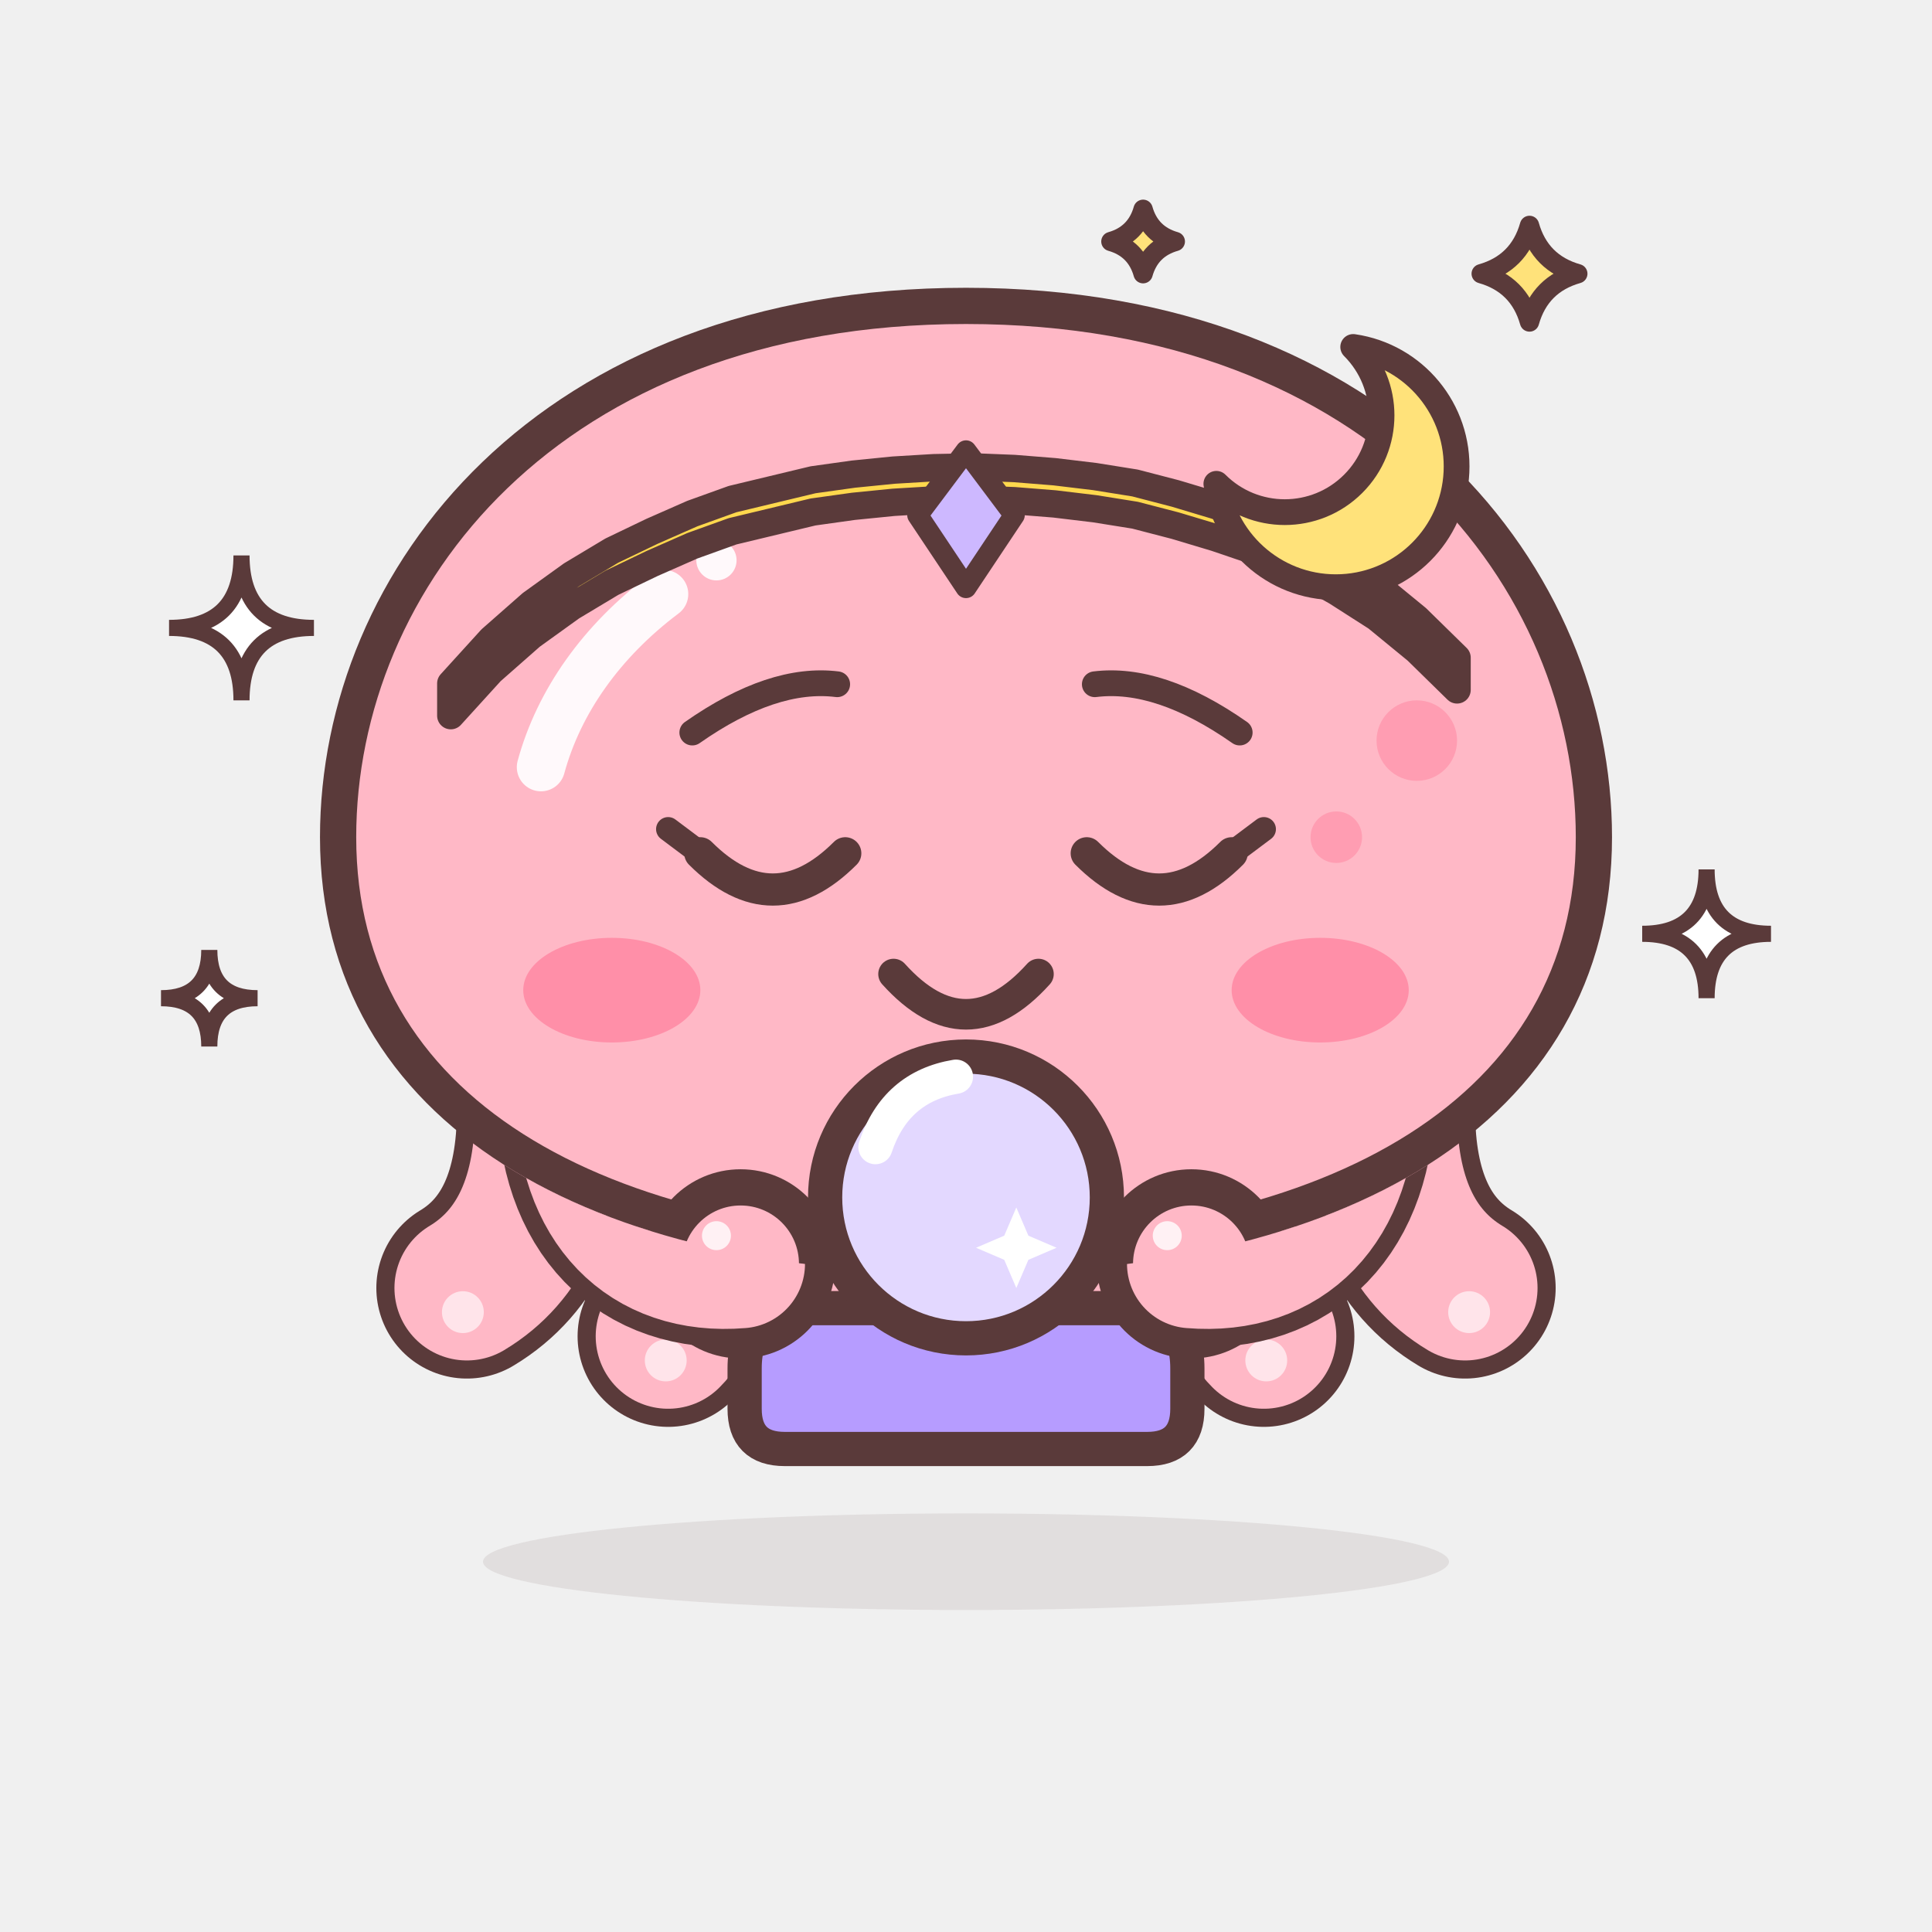
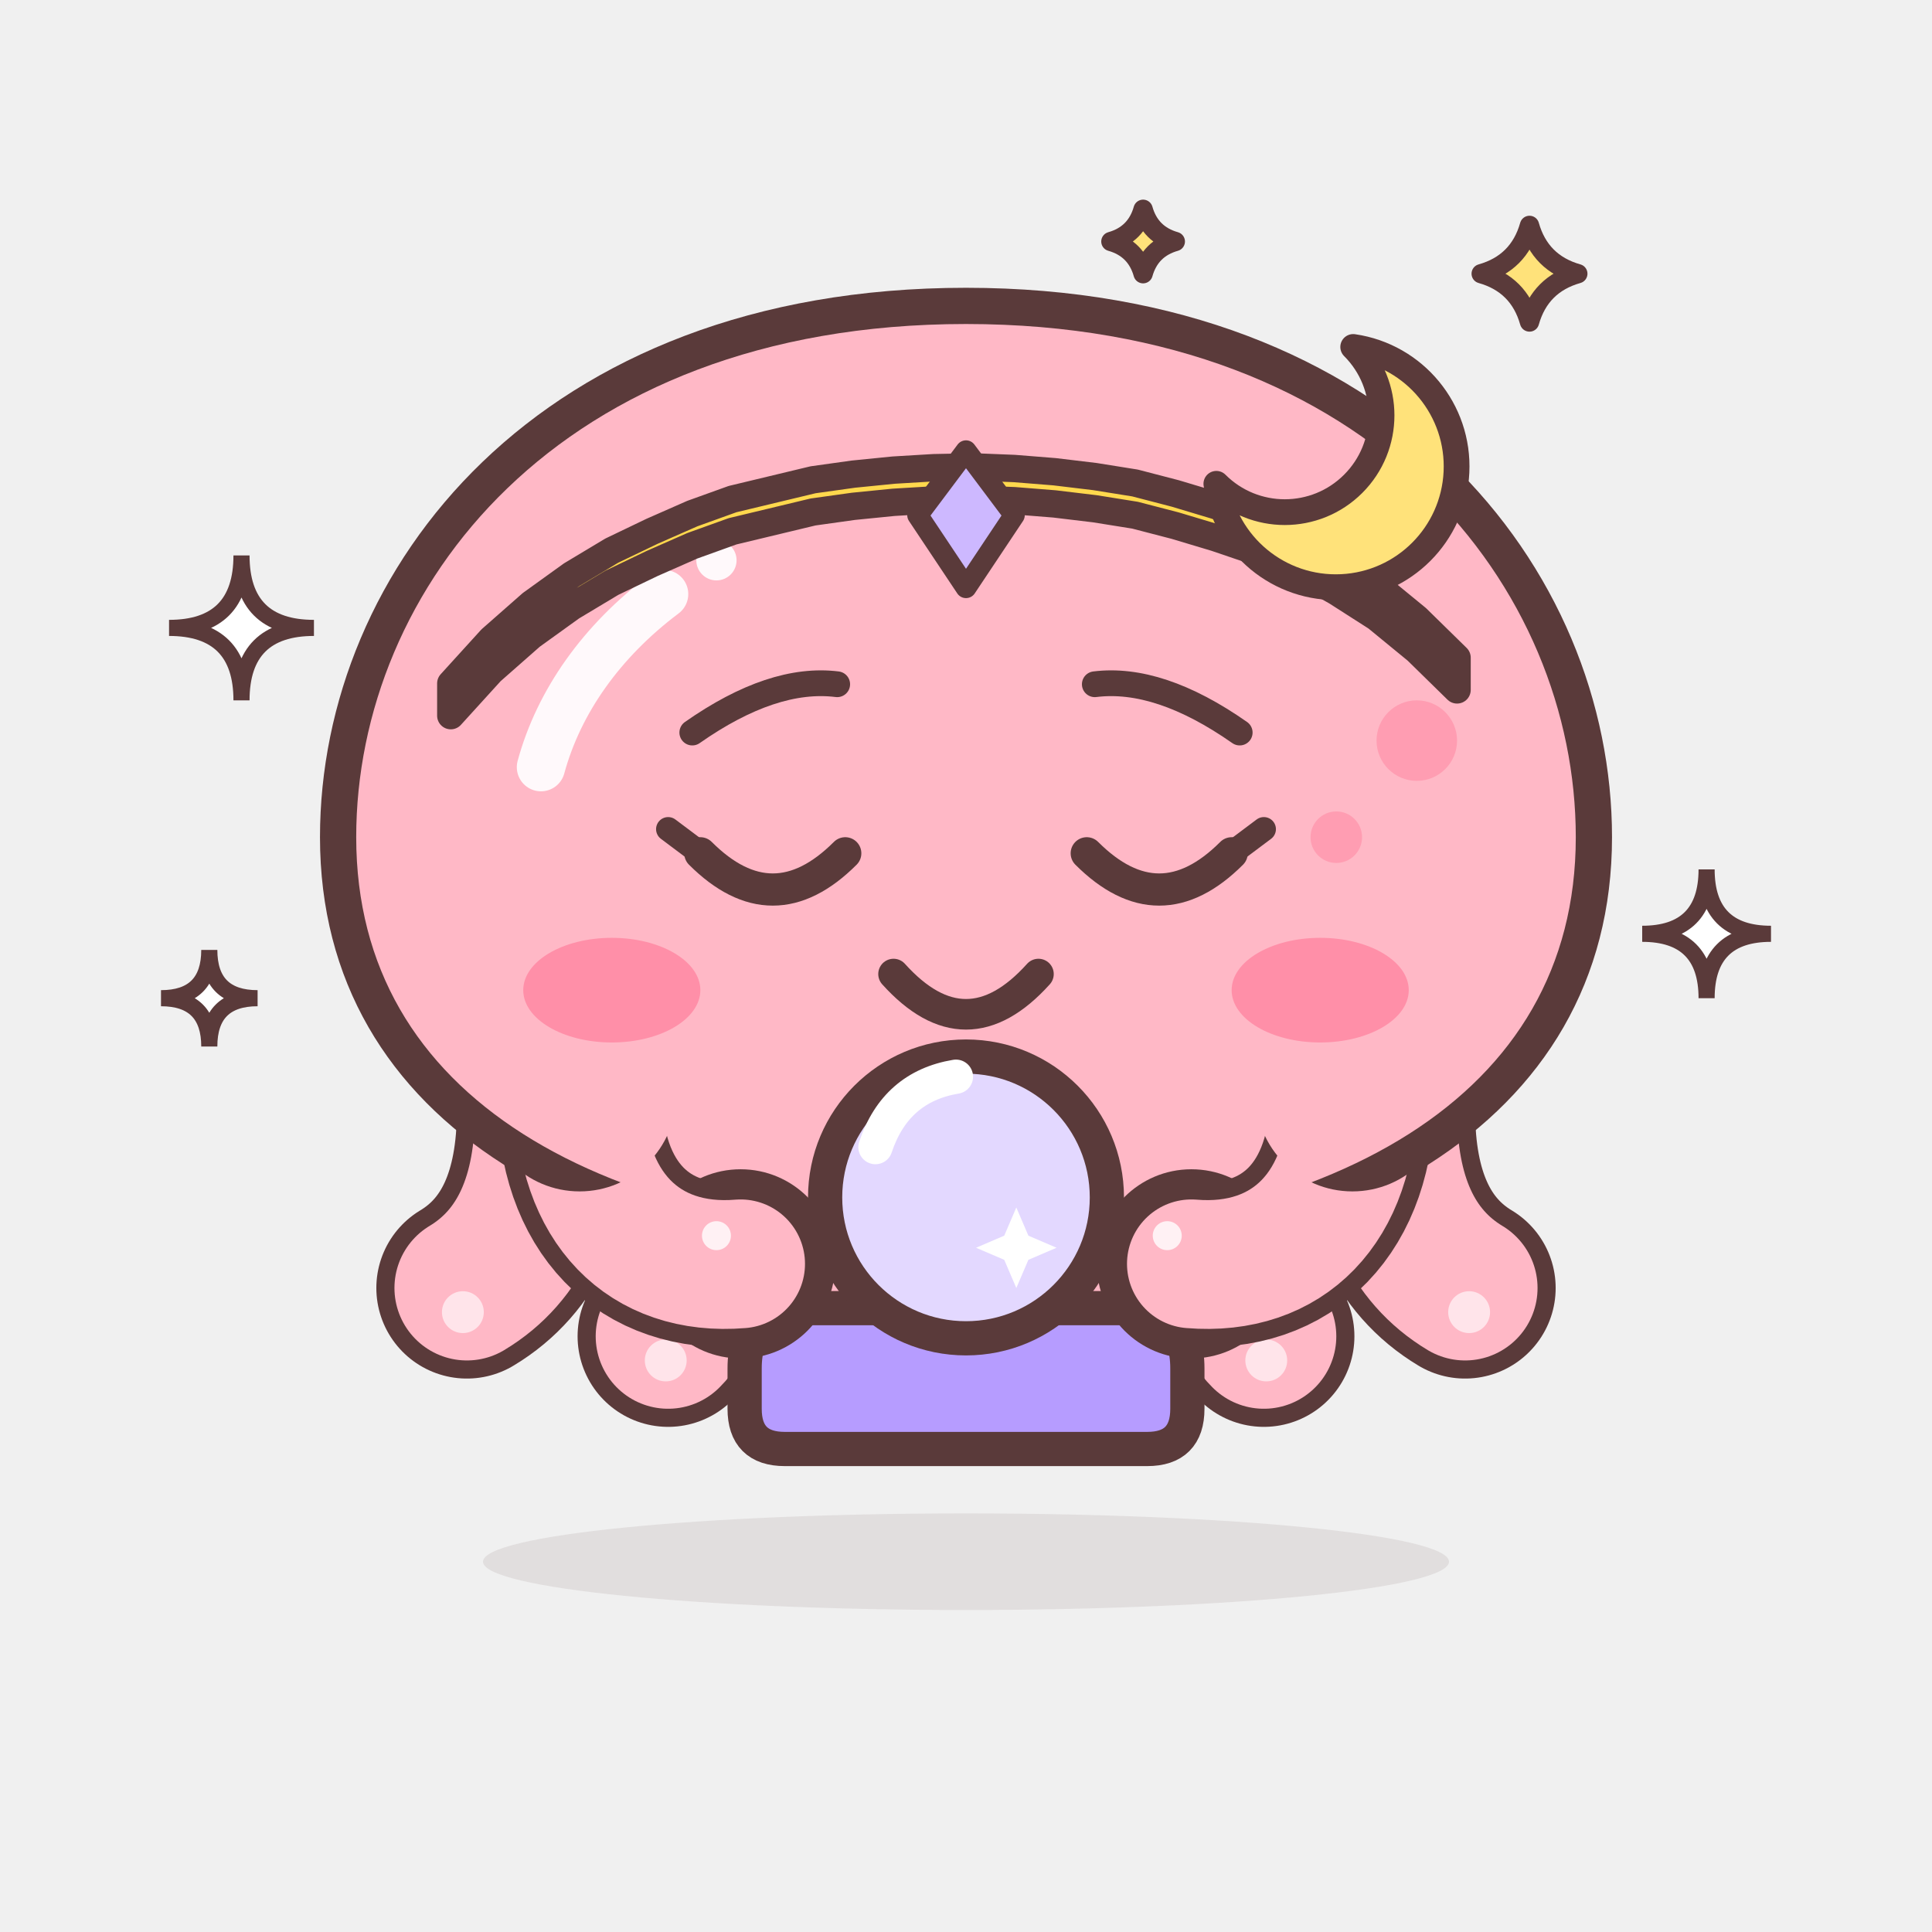
<svg xmlns="http://www.w3.org/2000/svg" viewBox="0 0 240 240" width="240" height="240">
  <defs>
    <clipPath id="INFJ-head">
      <path d="M120 38 C 172 38, 198 72, 198 104 C 198 138, 166 156, 120 156 C 74 156, 42 138, 42 104 C 42 72, 68 38, 120 38 Z" />
    </clipPath>
  </defs>
  <ellipse cx="120" cy="194" rx="60" ry="6" fill="#5A3A3A" opacity="0.10" />
  <g fill="none" stroke-linecap="round" stroke-linejoin="round">
    <g stroke="#5A3A3A" stroke-width="22.5">
      <path d="M68 138 Q 68 154, 58 160" />
      <path d="M89 138 Q 89 160, 83 166" />
      <path d="M110 138 Q 110 163, 108 169" />
      <path d="M130 138 Q 130 163, 132 169" />
      <path d="M151 138 Q 151 160, 157 166" />
      <path d="M172 138 Q 172 154, 182 160" />
    </g>
    <g stroke="#FFB8C6" stroke-width="18">
      <path d="M68 138 Q 68 154, 58 160" />
      <path d="M89 138 Q 89 160, 83 166" />
      <path d="M110 138 Q 110 163, 108 169" />
      <path d="M130 138 Q 130 163, 132 169" />
      <path d="M151 138 Q 151 160, 157 166" />
      <path d="M172 138 Q 172 154, 182 160" />
    </g>
  </g>
  <g fill="none" stroke-linecap="round" stroke-linejoin="round">
    <g stroke="#5A3A3A" stroke-width="19.5" />
    <g stroke="#FFB8C6" stroke-width="15" />
  </g>
  <g fill="#FFE4EA">
    <circle cx="57.5" cy="163" r="2.6" />
    <circle cx="82.7" cy="169" r="2.6" />
    <circle cx="107.9" cy="172" r="2.6" />
    <circle cx="132.1" cy="172" r="2.6" />
    <circle cx="157.3" cy="169" r="2.6" />
    <circle cx="182.5" cy="163" r="2.6" />
  </g>
  <path d="M120 38 C 172 38, 198 72, 198 104 C 198 138, 166 156, 120 156 C 74 156, 42 138, 42 104 C 42 72, 68 38, 120 38 Z" fill="#FFB8C6" stroke="#5A3A3A" stroke-width="4.5" />
  <g fill="#FF9DB2">
    <circle cx="176" cy="92" r="5" />
    <circle cx="166" cy="104" r="3.2" />
  </g>
  <path d="M67.2 95.3 A 54 42 0 0 1 82.5 73.8" fill="none" stroke="#FFFFFF" stroke-width="6" stroke-linecap="round" opacity="0.92" />
  <circle cx="89.0" cy="69.6" r="2.5" fill="#FFFFFF" opacity="0.92" />
  <path d="M56 84.9 L 61 79.4 L 66 75.0 L 71 71.4 L 76 68.4 L 81 66.0 L 86 63.8 L 91 62.0 L 96 60.8 L 101 59.6 L 106 58.9 L 111 58.4 L 116 58.1 L 121 58.0 L 126 58.2 L 131 58.6 L 136 59.2 L 141 60.0 L 146 61.3 L 151 62.8 L 156 64.5 L 161 66.7 L 166 69.5 L 171 72.7 L 176 76.8 L 181 81.7 L 181 85.7 L 176 80.8 L 171 76.7 L 166 73.5 L 161 70.7 L 156 68.5 L 151 66.8 L 146 65.3 L 141 64.0 L 136 63.2 L 131 62.6 L 126 62.2 L 121 62.0 L 116 62.1 L 111 62.4 L 106 62.9 L 101 63.6 L 96 64.8 L 91 66.0 L 86 67.8 L 81 70.0 L 76 72.4 L 71 75.4 L 66 79.0 L 61 83.4 L 56 88.9 Z" fill="#FFD84D" stroke="#5A3A3A" stroke-width="3.4" stroke-linejoin="round" />
  <path d="M120 56.0 L 126 64.0 L 120 73.0 L 114 64.0 Z" fill="#CDB8FF" stroke="#5A3A3A" stroke-width="2.6" stroke-linejoin="round" />
  <path d="M151.1 60.1 A 15 15 0 1 0 168.1 43.1 A 12 12 0 0 1 151.1 60.1 Z" fill="#FFE27A" stroke="#5A3A3A" stroke-width="3.2" stroke-linejoin="round" />
  <path d="M190 28 Q 191.32 32.68, 196 34 Q 191.32 35.32, 190 40 Q 188.68 35.32, 184 34 Q 188.68 32.68, 190 28 Z" fill="#FFE27A" stroke="#5A3A3A" stroke-width="2.4" stroke-linejoin="round" />
  <path d="M142 26 Q 142.88 29.12, 146 30 Q 142.88 30.88, 142 34 Q 141.12 30.88, 138 30 Q 141.12 29.12, 142 26 Z" fill="#FFE27A" stroke="#5A3A3A" stroke-width="2.4" stroke-linejoin="round" />
  <ellipse cx="76" cy="123" rx="11" ry="6.5" fill="#FF8FA8" />
  <ellipse cx="164" cy="123" rx="11" ry="6.5" fill="#FF8FA8" />
  <path d="M86 91 Q 96 84, 104 85" fill="none" stroke="#5A3A3A" stroke-width="3.2" stroke-linecap="round" stroke-linejoin="round" />
  <path d="M154 91 Q 144 84, 136 85" fill="none" stroke="#5A3A3A" stroke-width="3.2" stroke-linecap="round" stroke-linejoin="round" />
  <path d="M87 106 Q 96 115, 105 106" fill="none" stroke="#5A3A3A" stroke-width="4" stroke-linecap="round" stroke-linejoin="round" />
  <path d="M87 106 l -4 -3" fill="none" stroke="#5A3A3A" stroke-width="3" stroke-linecap="round" stroke-linejoin="round" />
  <path d="M135 106 Q 144 115, 153 106" fill="none" stroke="#5A3A3A" stroke-width="4" stroke-linecap="round" stroke-linejoin="round" />
  <path d="M153 106 l 4 -3" fill="none" stroke="#5A3A3A" stroke-width="3" stroke-linecap="round" stroke-linejoin="round" />
  <path d="M111 121 Q 120 131, 129 121" fill="none" stroke="#5A3A3A" stroke-width="3.8" stroke-linecap="round" stroke-linejoin="round" />
  <path d="M30 69 Q 30 78, 39 78 Q 30 78, 30 87 Q 30 78, 21 78 Q 30 78, 30 69 Z" fill="#FFFFFF" stroke="#5A3A3A" stroke-width="2" />
  <path d="M212 108 Q 212 116, 220 116 Q 212 116, 212 124 Q 212 116, 204 116 Q 212 116, 212 108 Z" fill="#FFFFFF" stroke="#5A3A3A" stroke-width="2" />
  <path d="M26 118 Q 26 124, 32 124 Q 26 124, 26 130 Q 26 124, 20 124 Q 26 124, 26 118 Z" fill="#FFFFFF" stroke="#5A3A3A" stroke-width="2" />
  <g transform="translate(120 130) scale(1.25) translate(-120 -130)">
    <path d="M104 156 L 136 156 Q 142 156, 142 162 L 142 166 Q 142 170, 138 170 L 102 170 Q 98 170, 98 166 L 98 162 Q 98 156, 104 156 Z" fill="#B69CFF" stroke="#5A3A3A" stroke-width="3.4" stroke-linejoin="round" />
    <circle cx="120" cy="145" r="14" fill="#E3D8FF" stroke="#5A3A3A" stroke-width="3.4" />
    <path d="M111 140 Q 113 134, 119 133" stroke="#FFFFFF" stroke-width="3.4" fill="none" stroke-linecap="round" />
    <path d="M125 146 l 1.2 2.8 2.8 1.2 -2.8 1.2 -1.2 2.8 -1.2 -2.8 -2.8 -1.2 2.8 -1.2 z" fill="#FFFFFF" />
  </g>
  <mask id="INFJ-arms" maskUnits="userSpaceOnUse" x="0" y="0" width="240" height="240">
    <rect width="240" height="240" fill="#fff" />
-     <path d="M120 38 C 172 38, 198 72, 198 104 C 198 138, 166 156, 120 156 C 74 156, 42 138, 42 104 C 42 72, 68 38, 120 38 Z" fill="#000" stroke="#000" stroke-width="4.5" />
+     <circle cx="72.0" cy="136.0" r="12" fill="#000" />
+     <circle cx="168.0" cy="136.0" r="12" fill="#000" />
  </mask>
-   <g mask="url(#INFJ-arms)" stroke="#5A3A3A" stroke-width="20.5" fill="none" stroke-linecap="round">
-     <path d="M72 136 C 72 150, 80 158, 92 157" />
-     <path d="M168 136 C 168 150, 160 158, 148 157" />
+   <g mask="url(#INFJ-arms)">
+     <g stroke="#5A3A3A" stroke-width="20.5" fill="none" stroke-linecap="round">
+       <path d="M72 136 C 72 150, 80 158, 92 157" />
+       <path d="M168 136 C 168 150, 160 158, 148 157" />
+     </g>
+     <circle cx="92.0" cy="157.0" r="11.75" fill="#5A3A3A" />
+     <circle cx="148.0" cy="157.0" r="11.75" fill="#5A3A3A" />
+     <g stroke="#FFB8C6" stroke-width="16" fill="none" stroke-linecap="round">
+       <path d="M72 136 C 72 150, 80 158, 92 157" />
+       <path d="M168 136 C 168 150, 160 158, 148 157" />
+     </g>
+     <circle cx="92.0" cy="157.0" r="7.25" fill="#FFB8C6" />
+     <circle cx="148.0" cy="157.0" r="7.25" fill="#FFB8C6" />
+     <circle cx="89.0" cy="153.5" r="1.8" fill="#FFFFFF" opacity="0.8" />
+     <circle cx="145.0" cy="153.5" r="1.8" fill="#FFFFFF" opacity="0.8" />
  </g>
-   <circle cx="92.0" cy="157.0" r="11.75" fill="#5A3A3A" />
-   <circle cx="148.0" cy="157.0" r="11.75" fill="#5A3A3A" />
-   <g mask="url(#INFJ-arms)" stroke="#FFB8C6" stroke-width="16" fill="none" stroke-linecap="round">
-     <path d="M72 136 C 72 150, 80 158, 92 157" />
-     <path d="M168 136 C 168 150, 160 158, 148 157" />
-   </g>
-   <circle cx="92.0" cy="157.0" r="7.25" fill="#FFB8C6" />
-   <circle cx="148.0" cy="157.0" r="7.25" fill="#FFB8C6" />
-   <circle cx="89.0" cy="153.5" r="1.8" fill="#FFFFFF" opacity="0.8" />
-   <circle cx="145.0" cy="153.5" r="1.8" fill="#FFFFFF" opacity="0.8" />
</svg>
